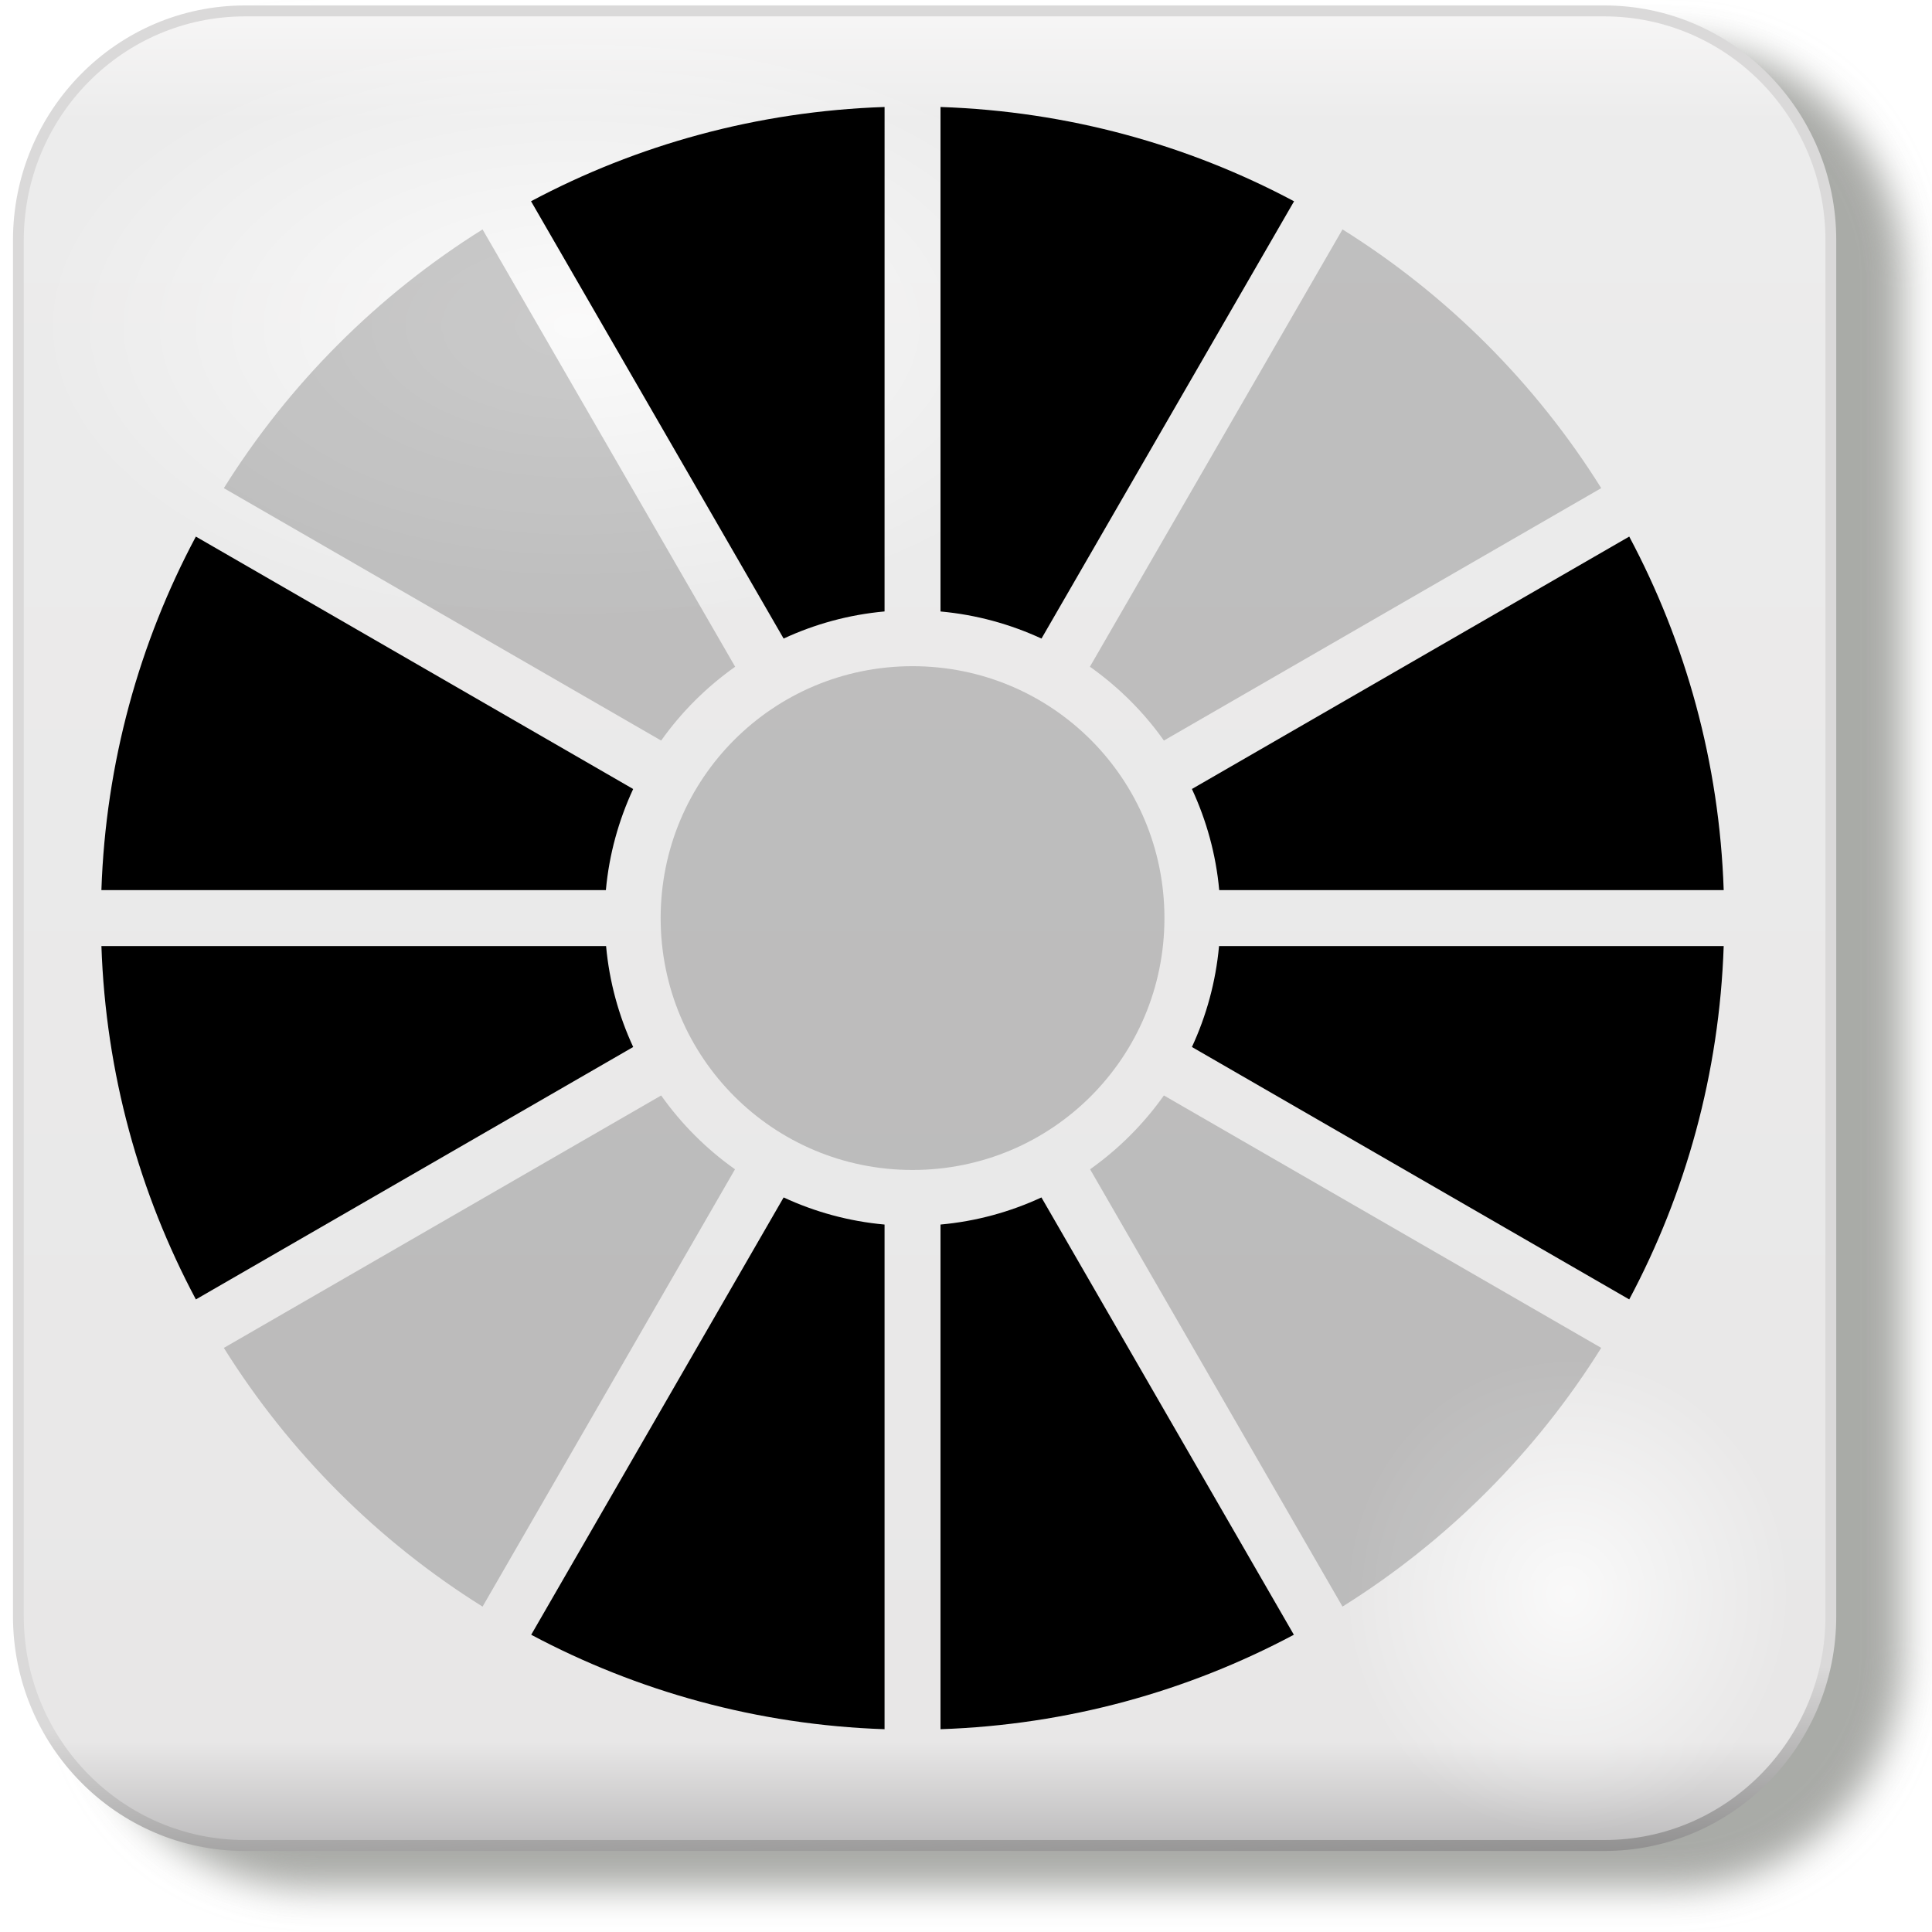
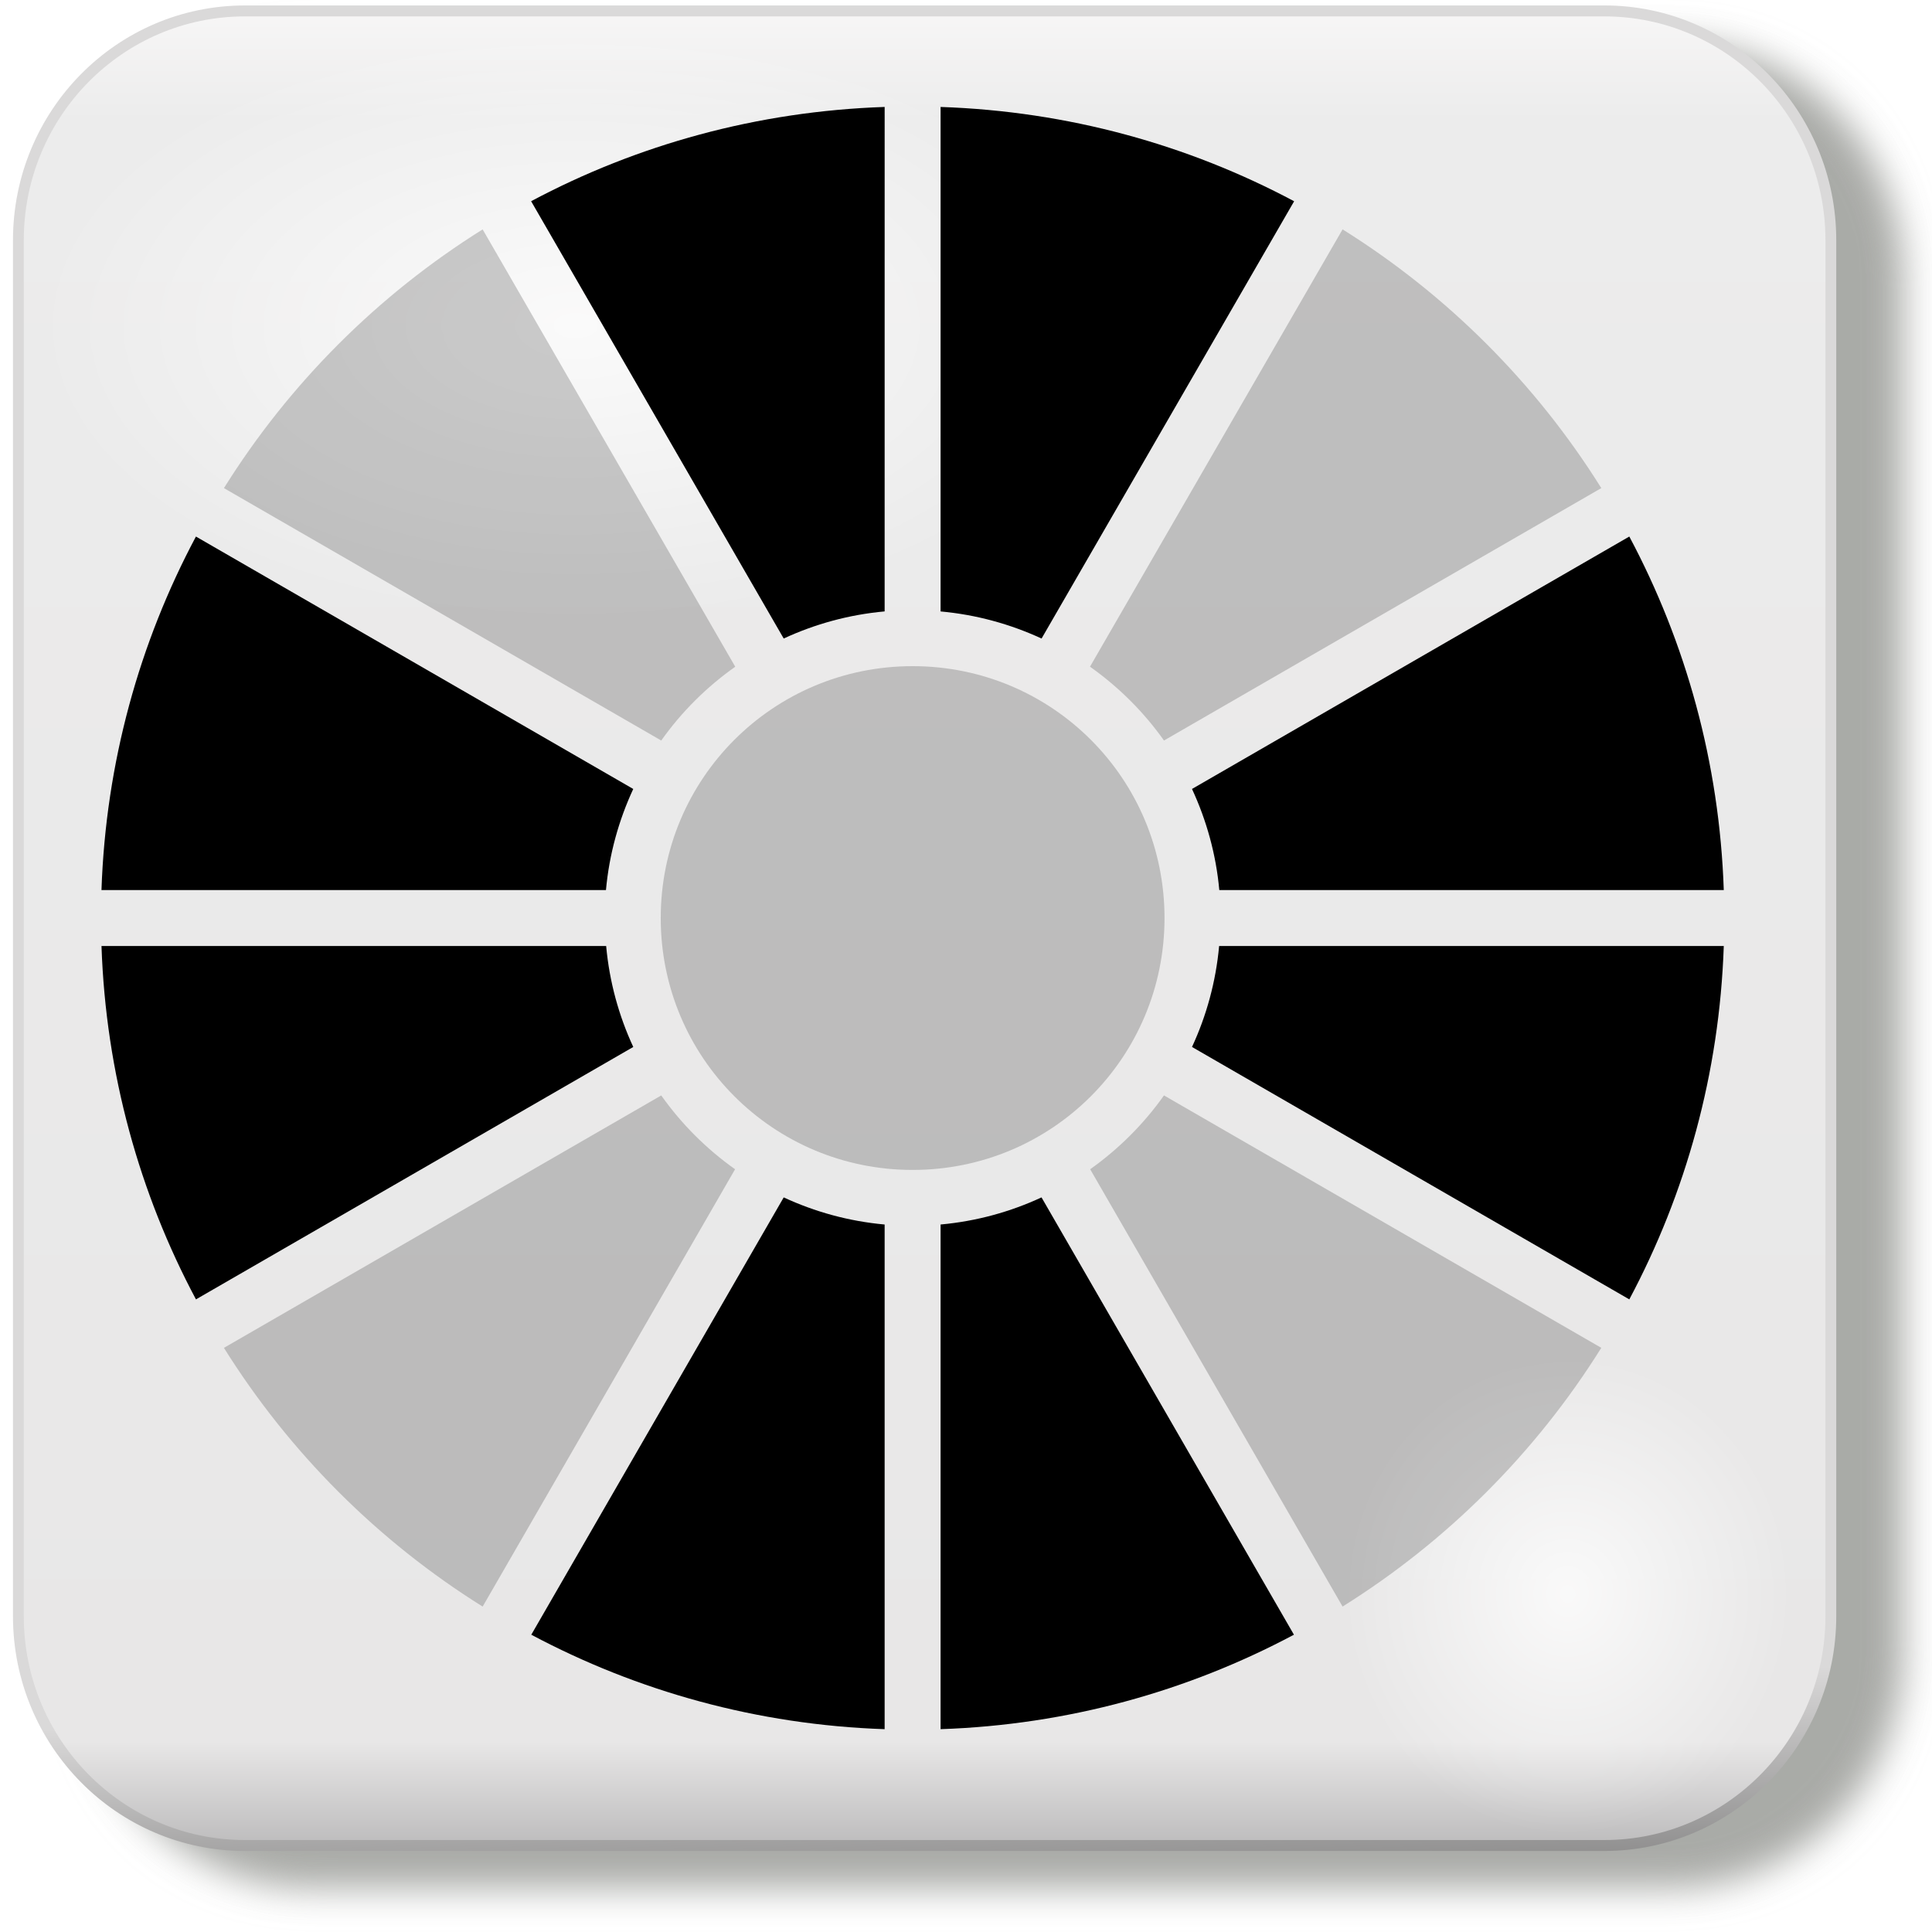
- <svg xmlns="http://www.w3.org/2000/svg" xmlns:xlink="http://www.w3.org/1999/xlink" id="svg9822" viewBox="0 0 95.272 95.272" version="1.1" width="256" height="256">
-   <defs id="defs3101">
+ <svg xmlns="http://www.w3.org/2000/svg" xmlns:xlink="http://www.w3.org/1999/xlink" width="256" height="256" version="1.1" viewBox="0 0 95.272 95.272">
+   <defs>
    <filter id="filter10343" color-interpolation-filters="sRGB">
-       <feGaussianBlur id="feGaussianBlur10345" stdDeviation="0.743" />
+       <feGaussianBlur stdDeviation="0.743" />
    </filter>
-     <linearGradient xlink:href="#linearGradient6387" id="linearGradient3265" gradientUnits="userSpaceOnUse" gradientTransform="matrix(1.253234,0,0,1.253234,-283.718,-717.7491)" x1="264.29" y1="573.26" x2="264.29" y2="649.32" />
-     <linearGradient id="linearGradient6387" x1="264.29" gradientUnits="userSpaceOnUse" y1="573.26" gradientTransform="matrix(1.253234,0,0,1.253234,-283.718,-717.7491)" x2="264.29" y2="649.32">
-       <stop id="stop9358" stop-color="#f9f8f8" offset="0" />
-       <stop id="stop9364" stop-color="#ececec" offset=".07" />
-       <stop id="stop9366" stop-color="#e8e7e7" offset=".933" />
-       <stop id="stop9360" stop-color="#b4b3b4" offset="1" />
+     <linearGradient id="linearGradient3265" x1="264.29" x2="264.29" y1="573.26" y2="649.32" gradientTransform="matrix(1.2532 0 0 1.2532 -283.72 -717.75)" gradientUnits="userSpaceOnUse">
+       <stop stop-color="#f9f8f8" offset="0" />
+       <stop stop-color="#ececec" offset=".07" />
+       <stop stop-color="#e8e7e7" offset=".933" />
+       <stop stop-color="#b4b3b4" offset="1" />
    </linearGradient>
-     <linearGradient xlink:href="#linearGradient6389" id="linearGradient3267" gradientUnits="userSpaceOnUse" gradientTransform="matrix(1.253234,0,0,1.253234,-283.718,-717.7491)" x1="248.76" y1="634.69" x2="249.81" y2="664.5" />
-     <linearGradient id="linearGradient6389" x1="248.76" gradientUnits="userSpaceOnUse" y1="634.69" gradientTransform="matrix(1.253234,0,0,1.253234,-283.718,-717.7491)" x2="249.81" y2="664.5">
-       <stop id="stop9378" stop-color="#dad9d9" offset="0" />
-       <stop id="stop9384" stop-color="#dad9d9" offset=".28" />
-       <stop id="stop9380" offset="1" />
+     <linearGradient id="linearGradient3267" x1="248.76" x2="249.81" y1="634.69" y2="664.5" gradientTransform="matrix(1.2532 0 0 1.2532 -283.72 -717.75)" gradientUnits="userSpaceOnUse">
+       <stop stop-color="#dad9d9" offset="0" />
+       <stop stop-color="#dad9d9" offset=".28" />
+       <stop offset="1" />
    </linearGradient>
-     <radialGradient xlink:href="#radialGradient6391" id="radialGradient3269" gradientUnits="userSpaceOnUse" gradientTransform="matrix(1,0,0,0.84932,0,14.208)" cx="103.59" cy="94.288" r="25.809" />
-     <radialGradient id="radialGradient6391" gradientUnits="userSpaceOnUse" cy="94.288" cx="103.59" gradientTransform="matrix(1,0,0,0.84932,0,14.208)" r="25.809">
-       <stop id="stop9500" stop-color="#fff" offset="0" />
-       <stop id="stop9502" stop-color="#fff" stop-opacity="0" offset="1" />
+     <radialGradient id="radialGradient3269" cx="103.59" cy="94.288" r="25.809" gradientTransform="matrix(1 0 0 .84932 0 14.208)" gradientUnits="userSpaceOnUse" xlink:href="#radialGradient6391" />
+     <radialGradient id="radialGradient6391" cx="103.59" cy="94.288" r="25.809" gradientTransform="matrix(1 0 0 .84932 0 14.208)" gradientUnits="userSpaceOnUse">
+       <stop stop-color="#fff" offset="0" />
+       <stop stop-color="#fff" stop-opacity="0" offset="1" />
    </radialGradient>
    <filter id="filter9518" color-interpolation-filters="sRGB">
-       <feGaussianBlur id="feGaussianBlur9520" stdDeviation="0.714" />
+       <feGaussianBlur stdDeviation="0.714" />
    </filter>
-     <radialGradient r="25.809" cy="94.288" cx="103.59" gradientTransform="matrix(1,0,0,0.84932,0,14.208)" gradientUnits="userSpaceOnUse" id="radialGradient3318" xlink:href="#radialGradient6391" />
  </defs>
-   <g id="g3259" transform="matrix(0.9600362,0,0,0.9717505,2.5664975e-7,-1.193994)">
-     <rect x="73.032" y="920.25" width="74.286" height="74.286" ry="9.286" id="rect10391" transform="matrix(1.253234,0,0,1.253234,-87.13578,-1149.626)" style="opacity:0.722;fill:#888a85;stroke:#888a85;stroke-width:0.443;filter:url(#filter10343)" />
-     <rect x="0.944" y="1.783" width="93.098" height="93.098" ry="11.637" id="rect10393" style="fill:url(#linearGradient3265);stroke:url(#linearGradient3267);stroke-width:0.555" />
-     <path transform="matrix(1.074297,0,0,0.6873235,-81.72068,-47.05592)" d="m 129.4,94.288 c 0,12.106 -11.555,21.92 -25.809,21.92 -14.254,0 -25.809,-9.814 -25.809,-21.92 0,-12.106 11.555,-21.92 25.809,-21.92 14.254,0 25.809,9.814 25.809,21.92 z" id="path10395" style="opacity:0.763;fill:url(#radialGradient3269);filter:url(#filter9518)" />
-     <path transform="matrix(0.4464395,0,0,0.5508464,34.27501,30.18088)" d="m 129.4,94.288 c 0,12.106 -11.555,21.92 -25.809,21.92 -14.254,0 -25.809,-9.814 -25.809,-21.92 0,-12.106 11.555,-21.92 25.809,-21.92 14.254,0 25.809,9.814 25.809,21.92 z" id="path10397" style="opacity:0.763;fill:url(#radialGradient3318);filter:url(#filter9518)" />
+   <g transform="matrix(.96004 0 0 .97175 2.5665e-7 -1.194)">
+     <rect transform="matrix(1.2532 0 0 1.2532 -87.136 -1149.6)" x="73.032" y="920.25" width="74.286" height="74.286" ry="9.286" fill="#888a85" filter="url(#filter10343)" opacity=".722" stroke="#888a85" stroke-width=".443" />
+     <rect x=".944" y="1.783" width="93.098" height="93.098" ry="11.637" fill="url(#linearGradient3265)" stroke="url(#linearGradient3267)" stroke-width=".555" />
+     <path transform="matrix(1.0743 0 0 .68732 -81.721 -47.056)" d="m129.4 94.288c0 12.106-11.555 21.92-25.809 21.92s-25.809-9.814-25.809-21.92 11.555-21.92 25.809-21.92 25.809 9.814 25.809 21.92z" fill="url(#radialGradient3269)" filter="url(#filter9518)" opacity=".763" />
+     <path transform="matrix(.44644 0 0 .55085 34.275 30.181)" d="m129.4 94.288c0 12.106-11.555 21.92-25.809 21.92s-25.809-9.814-25.809-21.92 11.555-21.92 25.809-21.92 25.809 9.814 25.809 21.92z" fill="url(#radialGradient3269)" filter="url(#filter9518)" opacity=".763" />
  </g>
-   <g id="layer1" transform="matrix(0.8396708,0,0,0.8396708,-312.4643,-617.6488)">
-     <g id="g9282" transform="matrix(0.32874,0,0,0.32874,248.2,626)">
-       <path id="path8884-1-9" d="m 535,442.58 c -6.392,0.579 -12.453,2.257 -18.031,4.844 l -45.125,-78.125 c 18.94,-10.09 40.38,-16.07 63.16,-16.84 z" />
-       <path id="path8882-6-4" d="m 608.16,369.3 -45.125,78.125 c -5.59,-2.58 -11.65,-4.26 -18.04,-4.84 V 352.46 c 22.779,0.77 44.225,6.756 63.156,16.844 z" />
-       <path id="path8880-0-3" d="m 508.31,452.46 c -5.115,3.622 -9.596,8.072 -13.219,13.188 l -78.125,-45.094 c 11.69,-18.699 27.521,-34.528 46.219,-46.219 z" style="fill-opacity:0.195" />
-       <path id="path8878-7-8" d="m 663.03,420.55 -78.125,45.094 c -3.622,-5.115 -8.103,-9.565 -13.219,-13.188 l 45.125,-78.125 c 18.698,11.691 34.529,27.52 46.219,46.219 z" style="fill-opacity:0.195" />
-       <path id="path8876-9-4" d="m 490.09,474.3 c -2.587,5.58 -4.297,11.668 -4.875,18.062 H 395.09 c 0.77,-22.778 6.788,-44.225 16.875,-63.156 z" />
-       <path id="path8874-6-9" d="m 684.91,492.36 h -90.125 c -0.578,-6.395 -2.288,-12.482 -4.875,-18.062 l 78.125,-45.094 c 10.087,18.931 16.105,40.378 16.875,63.156 z" />
-       <path id="path8872-6-2" d="m 585,497.36 c 0,24.912 -20.088,45 -45,45 -24.912,0 -45,-20.088 -45,-45 0,-24.912 20.088,-45 45,-45 24.912,0 45,20.088 45,45 z" style="fill-opacity:0.195" />
-       <path id="path8870-7-6" d="m 485.25,502.36 c 0.581,6.383 2.261,12.461 4.844,18.031 l -78.125,45.094 c -10.084,-18.925 -16.102,-40.355 -16.875,-63.125 z" />
-       <path id="path8868-7-1" d="m 684.91,502.36 c -0.773,22.77 -6.791,44.2 -16.875,63.125 L 589.91,520.391 c 2.583,-5.571 4.263,-11.649 4.844,-18.031 z" />
-       <path id="path8866-7-9" d="m 508.28,542.24 -45.094,78.125 c -18.7,-11.69 -34.53,-27.52 -46.22,-46.22 l 78.125,-45.094 c 3.616,5.106 8.084,9.569 13.188,13.188 z" style="fill-opacity:0.195" />
-       <path id="path8864-0-2" d="m 663.03,574.14 c -11.69,18.7 -27.52,34.53 -46.22,46.22 l -45.094,-78.125 c 5.104,-3.619 9.572,-8.082 13.188,-13.188 z" style="fill-opacity:0.195" />
-       <path id="path8862-9-1" d="m 535,552.11 v 90.156 c -22.77,-0.77 -44.199,-6.795 -63.125,-16.875 l 45.094,-78.125 c 5.578,2.587 11.639,4.265 18.031,4.844 z" />
-       <path id="rect8812-1-4-6" d="m 608.12,625.39 c -18.926,10.08 -40.355,16.105 -63.125,16.875 v -90.156 c 6.392,-0.579 12.453,-2.257 18.031,-4.844 z" />
+   <g transform="matrix(.83967 0 0 .83967 -312.46 -617.65)">
+     <g transform="matrix(.32874 0 0 .32874 248.2 626)">
+       <path d="m535 442.58c-6.392 0.579-12.453 2.257-18.031 4.844l-45.125-78.125c18.94-10.09 40.38-16.07 63.16-16.84z" />
+       <path d="m608.16 369.3-45.125 78.125c-5.59-2.58-11.65-4.26-18.04-4.84v-90.125c22.779 0.77 44.225 6.756 63.156 16.844z" />
+       <path d="m508.31 452.46c-5.115 3.622-9.596 8.072-13.219 13.188l-78.125-45.094c11.69-18.699 27.521-34.528 46.219-46.219z" fill-opacity=".195" />
+       <path d="m663.03 420.55-78.125 45.094c-3.622-5.115-8.103-9.565-13.219-13.188l45.125-78.125c18.698 11.691 34.529 27.52 46.219 46.219z" fill-opacity=".195" />
+       <path d="m490.09 474.3c-2.587 5.58-4.297 11.668-4.875 18.062h-90.125c0.77-22.778 6.788-44.225 16.875-63.156z" />
+       <path d="m684.91 492.36h-90.125c-0.578-6.395-2.288-12.482-4.875-18.062l78.125-45.094c10.087 18.931 16.105 40.378 16.875 63.156z" />
+       <path d="m585 497.36c0 24.912-20.088 45-45 45s-45-20.088-45-45 20.088-45 45-45 45 20.088 45 45z" fill-opacity=".195" />
+       <path d="m485.25 502.36c0.581 6.383 2.261 12.461 4.844 18.031l-78.125 45.094c-10.084-18.925-16.102-40.355-16.875-63.125z" />
+       <path d="m684.91 502.36c-0.773 22.77-6.791 44.2-16.875 63.125l-78.125-45.094c2.583-5.571 4.263-11.649 4.844-18.031z" />
+       <path d="m508.28 542.24-45.094 78.125c-18.7-11.69-34.53-27.52-46.22-46.22l78.125-45.094c3.616 5.106 8.084 9.569 13.188 13.188z" fill-opacity=".195" />
+       <path d="m663.03 574.14c-11.69 18.7-27.52 34.53-46.22 46.22l-45.094-78.125c5.104-3.619 9.572-8.082 13.188-13.188z" fill-opacity=".195" />
+       <path d="m535 552.11v90.156c-22.77-0.77-44.199-6.795-63.125-16.875l45.094-78.125c5.578 2.587 11.639 4.265 18.031 4.844z" />
+       <path d="m608.12 625.39c-18.926 10.08-40.355 16.105-63.125 16.875v-90.156c6.392-0.579 12.453-2.257 18.031-4.844z" />
    </g>
  </g>
</svg>
